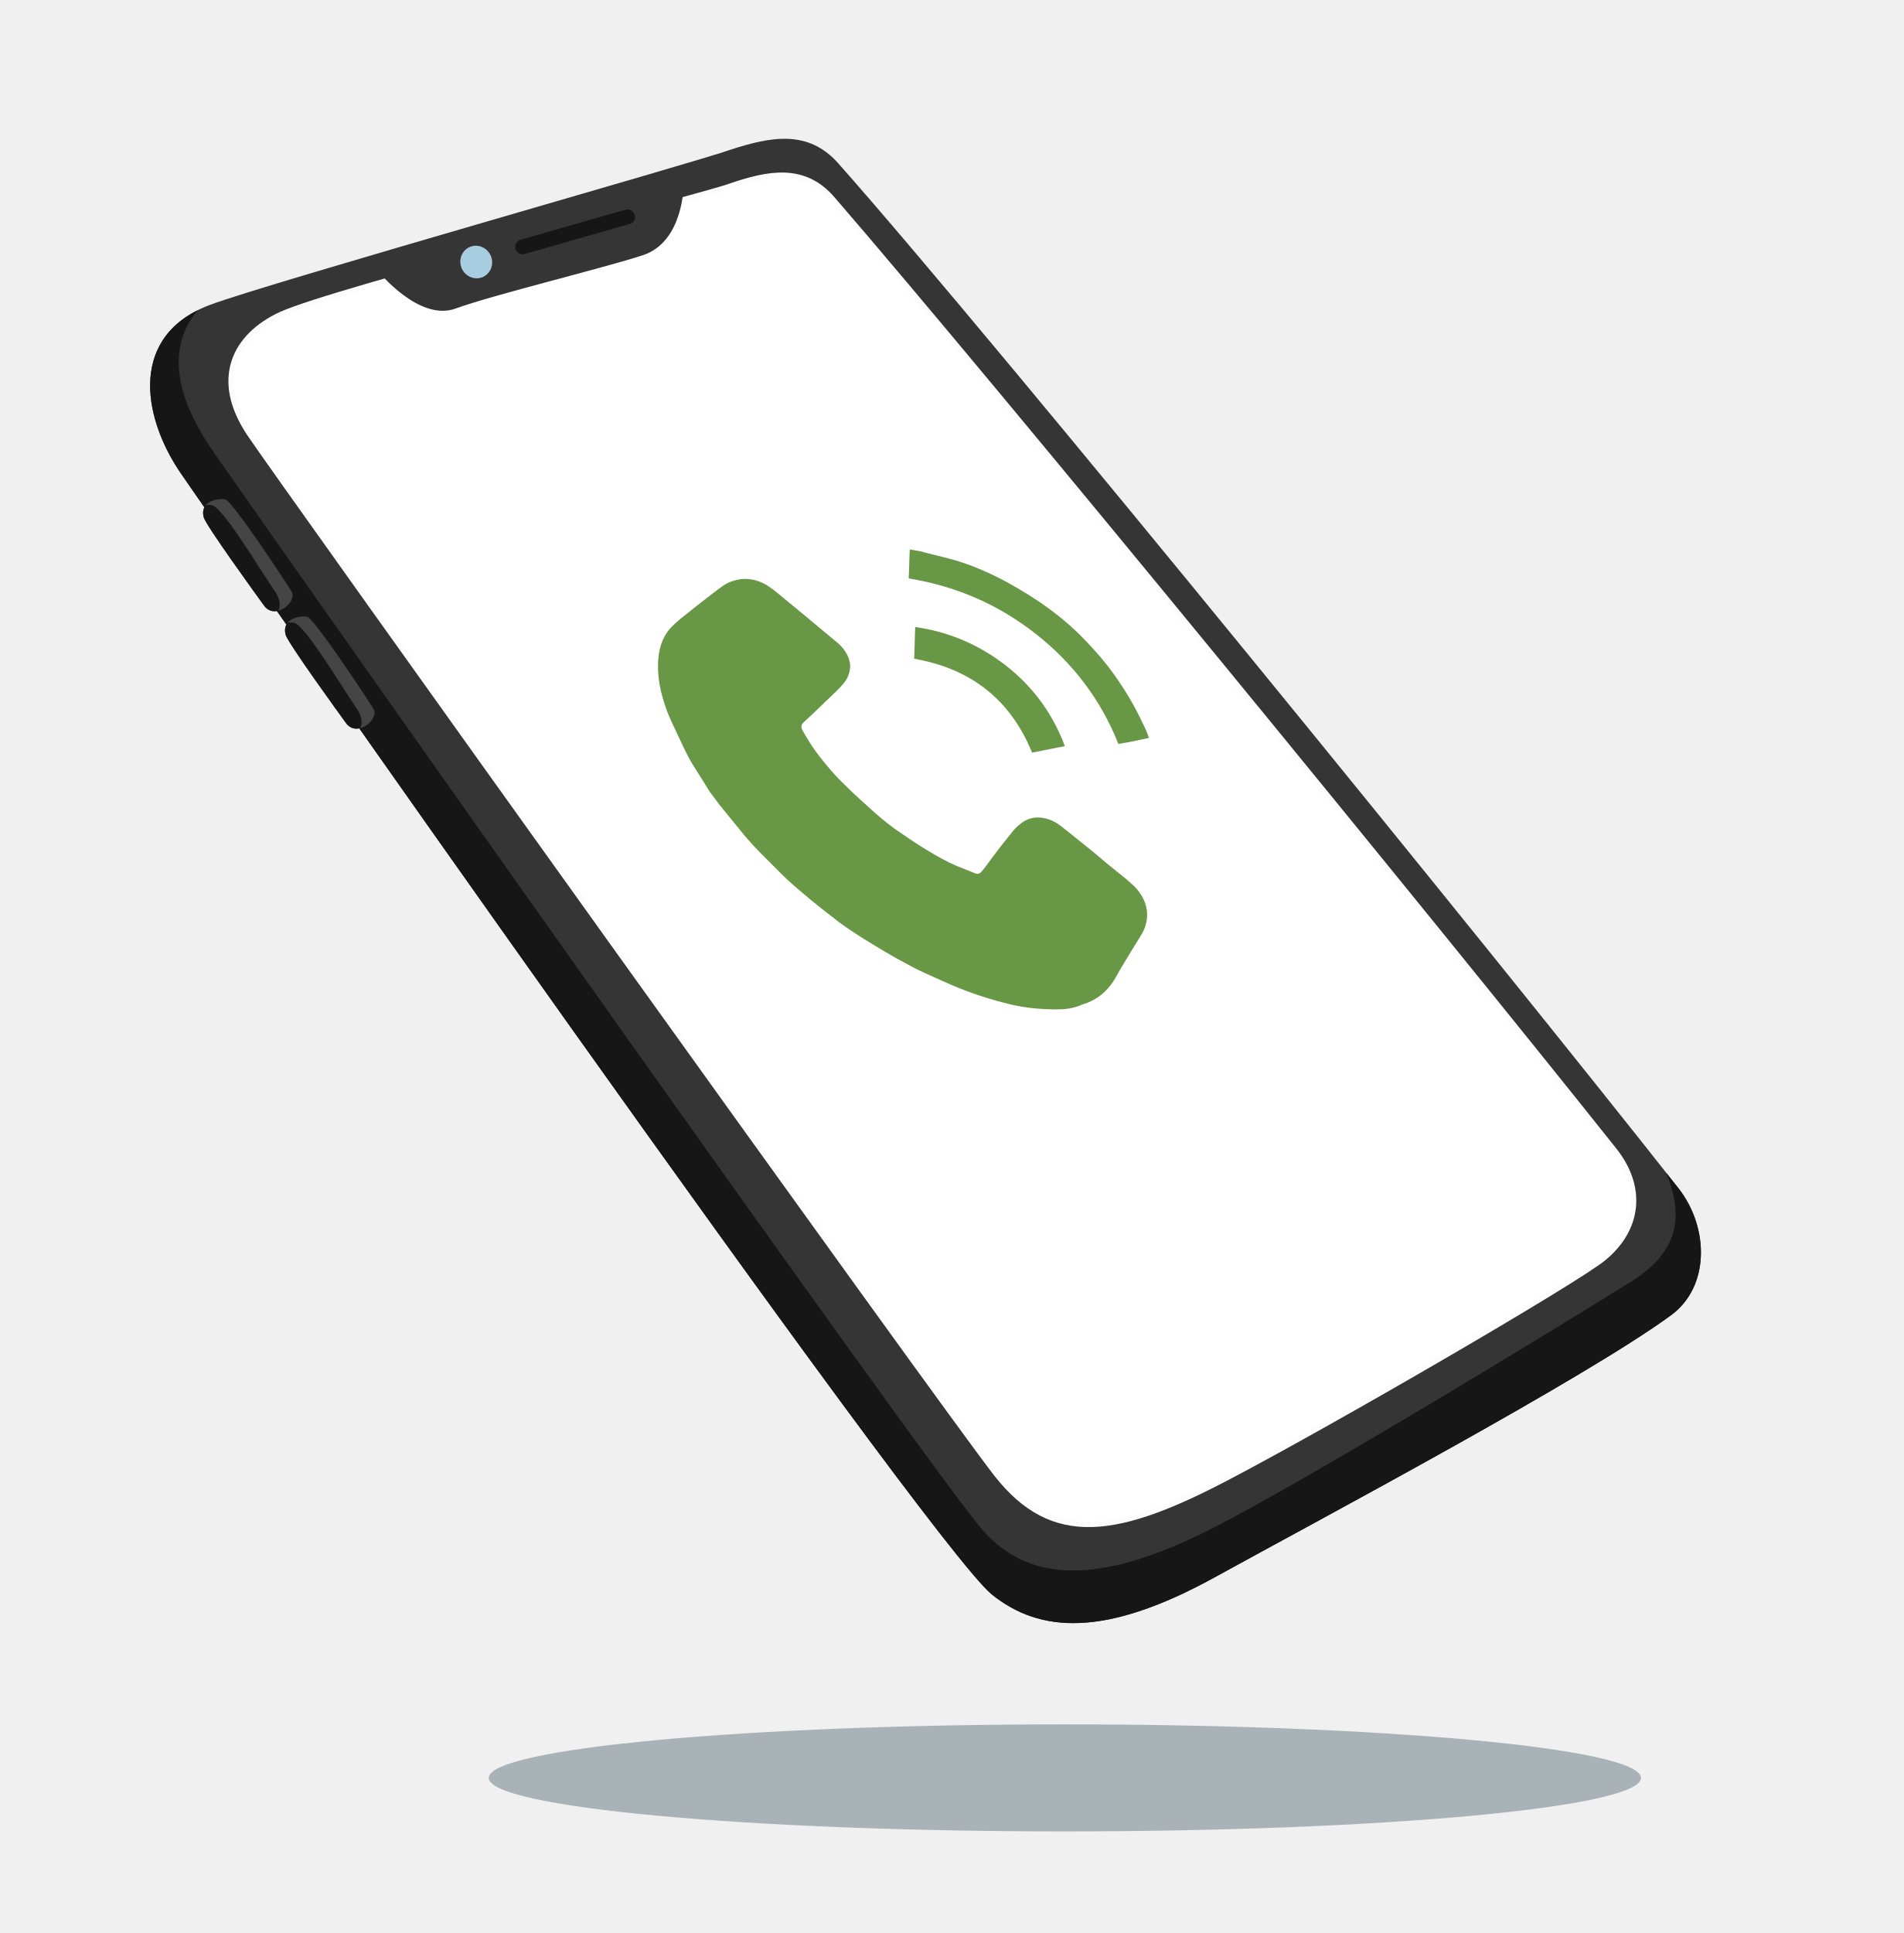
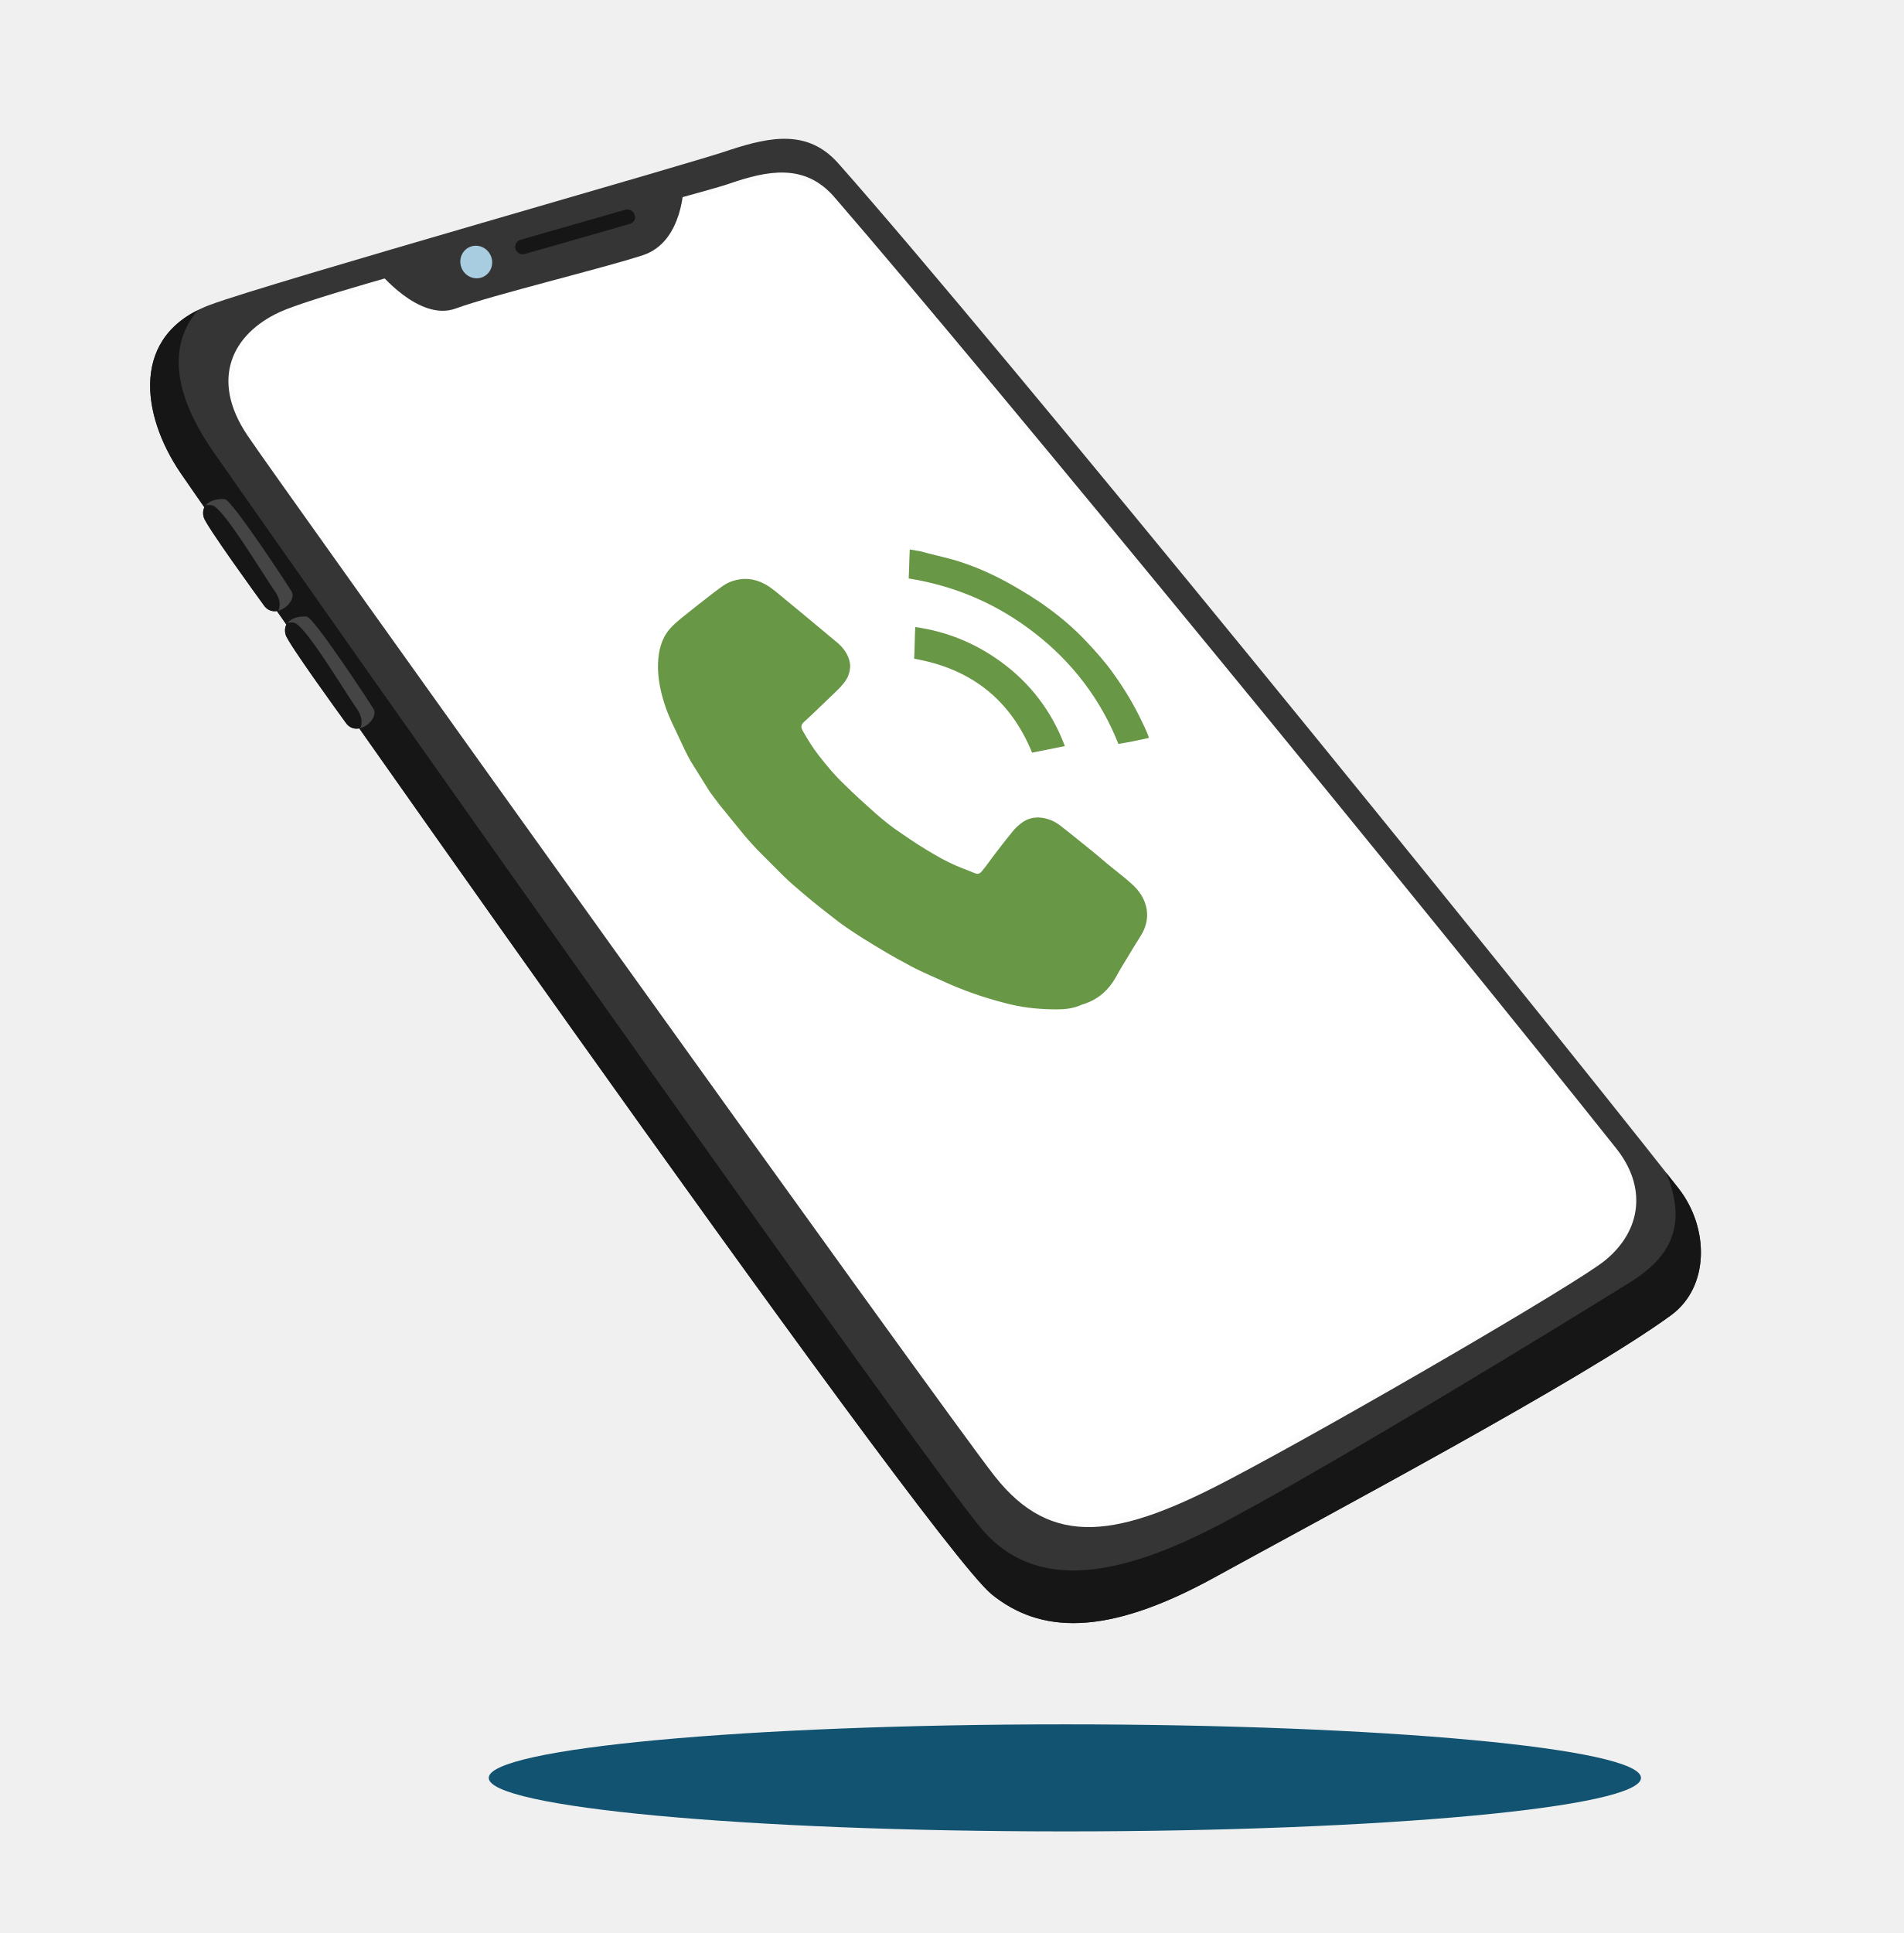
<svg xmlns="http://www.w3.org/2000/svg" xmlns:xlink="http://www.w3.org/1999/xlink" width="348.6" height="353.9">
  <style type="text/css">.st0{fill:#C4D0D2;stroke:#000000;stroke-miterlimit:10;}
	.st1{clip-path:url(#XMLID_3_);fill:#161616;}
	.st2{fill:#353535;}
	.st3{fill:#A8CDE1;}
	.st4{fill:#161616;}
	.st5{clip-path:url(#XMLID_5_);fill:#161616;}
	.st6{clip-path:url(#XMLID_6_);fill:#161616;}
	.st7{fill:#689746;}
- 	.st8{fill:#A9B3B7;}</style>
+ 	.st8{fill:#125371;}</style>
  <g>
    <rect fill="none" id="canvas_background" height="355.9" width="350.6" y="-1" x="-1" />
  </g>
  <g>
    <g id="Layer_1">
      <g id="XMLID_507_">
        <g id="XMLID_523_">
          <defs transform="translate(-25,-48) translate(-405,-194) ">
            <path d="m468.5,297.8c-14.8,5.5 -12.6,20.2 -5.5,30.7c5,7.4 136.5,195.5 148.6,205.4c8.8,7.1 20.8,7.9 40.8,-3.1s67.6,-36.3 83.6,-48c7.1,-5.2 7,-16 1.4,-23.2c-32.1,-40.8 -125,-155.1 -153.9,-187.7c-5.5,-6.2 -12.3,-4.9 -19.7,-2.5c-5.7,2.1 -84.6,24.4 -95.3,28.4z" id="XMLID_502_" />
          </defs>
          <use x="-430" y="-242" id="svg_1" fill="#353535" xlink:href="#XMLID_502_" />
          <clipPath transform="translate(-25,-48) translate(-405,-194) " id="XMLID_3_">
            <use id="svg_2" xlink:href="#XMLID_502_" />
          </clipPath>
          <path d="m47.7,49.9c0,0 -27,6.5 -8.5,33c18.4,26.4 131.6,186.9 140.8,197.3c9.2,10.5 23.4,9.2 42.4,-0.6c19.1,-9.8 66.8,-39 76.2,-44.9c14.8,-9.2 6.8,-20.9 -1.8,-35c15.4,14.1 24.6,32 24.6,32l-17.2,35.7l-129.8,38.6l-166.6,-239.1l39.9,-17z" class="st1" id="XMLID_525_" />
        </g>
        <g id="XMLID_521_">
          <defs transform="translate(-25,-48) translate(-405,-194) ">
            <path d="m481.4,299.6c-8.4,3.9 -12.4,11.8 -5.7,21.8c4.7,7.1 127.6,178.8 136.8,190.5c10.3,13.1 22.1,11.3 43,0.2c19.2,-10.1 63.3,-35.7 68.2,-39.8c6.4,-5.3 7.3,-12.9 1.9,-19.7c-33.1,-41.6 -113.8,-140.2 -143.2,-174.2c-5.2,-6 -11.7,-4.7 -18.7,-2.3c-5.4,2 -72.5,19 -82.3,23.5z" id="XMLID_501_" />
          </defs>
          <use x="-430" y="-242" id="svg_3" fill="#FFFFFF" xlink:href="#XMLID_501_" />
          <clipPath transform="translate(-25,-48) translate(-405,-194) " id="XMLID_4_">
            <use id="svg_4" xlink:href="#XMLID_501_" />
          </clipPath>
          <use x="-430" y="-242" id="svg_5" fill="none" stroke="#FCFCFC" stroke-miterlimit="10" xlink:href="#XMLID_501_" />
        </g>
        <path d="m69.3,49.7c0,0 7.4,9.2 14.1,6.8c6.8,-2.5 27.1,-7.4 34.4,-9.8c7.4,-2.5 7.4,-12.9 7.4,-12.9l-55.9,15.9z" class="st2" id="XMLID_520_" />
        <ellipse ry="3" rx="2.9" cy="-110.242" cx="228.651" class="st3" transform="matrix(0.9075,-0.4201,0.4201,0.9075,-73.9785,244.0726) " id="XMLID_519_" />
        <path d="m115.3,41l-19.2,5.5c-0.7,0.2 -1.5,-0.2 -1.7,-0.9l0,0c-0.2,-0.7 0.2,-1.5 0.9,-1.7l19.2,-5.5c0.7,-0.2 1.5,0.2 1.7,0.9l0,0c0.3,0.7 -0.1,1.5 -0.9,1.7z" class="st4" id="XMLID_517_" />
        <g id="XMLID_509_">
          <defs transform="translate(-25,-48) translate(-405,-194) ">
            <path d="m471.2,333.4c1.3,0.2 11.5,15.7 12.2,16.9c1.1,1.9 -3.1,5.4 -5.1,2.5c-1.3,-1.8 -10.6,-14.6 -11,-16.1c-0.7,-2.7 2.1,-3.5 3.9,-3.3z" id="XMLID_292_" />
          </defs>
          <use x="-430" y="-242" id="svg_6" fill="#454545" xlink:href="#XMLID_292_" />
          <clipPath transform="translate(-25,-48) translate(-405,-194) " id="XMLID_5_">
            <use id="svg_7" xlink:href="#XMLID_292_" />
          </clipPath>
          <path d="m35.5,93.6l0.8,3.6l13.1,16.2c0,0 3.4,-1.6 0.9,-5.2s-9.5,-15.4 -11.5,-15.7c-1.9,-0.3 -3.3,1.1 -3.3,1.1z" class="st5" id="XMLID_513_" />
        </g>
        <g id="XMLID_504_">
          <defs transform="translate(-25,-48) translate(-405,-194) ">
            <path d="m486.2,354.9c1.3,0.2 11.5,15.7 12.2,16.9c1.1,1.9 -3.1,5.4 -5.1,2.5c-1.3,-1.8 -10.6,-14.6 -11,-16.1c-0.7,-2.7 2.1,-3.5 3.9,-3.3z" id="XMLID_503_" />
          </defs>
          <use x="-430" y="-242" id="svg_8" fill="#454545" xlink:href="#XMLID_503_" />
          <clipPath transform="translate(-25,-48) translate(-405,-194) " id="XMLID_6_">
            <use id="svg_9" xlink:href="#XMLID_503_" />
          </clipPath>
          <path d="m50.5,115.1l0.8,3.6l13.1,16.2c0,0 3.4,-1.6 0.9,-5.2s-9.5,-15.4 -11.5,-15.7c-1.9,-0.3 -3.3,1.1 -3.3,1.1z" class="st6" id="XMLID_508_" />
        </g>
        <g id="XMLID_271_">
          <path d="m210.4,135.1c-1.8,0.4 -3.7,0.8 -5.6,1.1c-3.2,-8.1 -8.4,-14.9 -15.2,-20.2c-6.9,-5.4 -14.6,-8.7 -23.2,-10.1c0.1,-1.8 0.1,-3.5 0.2,-5.3c0.6,0.1 1.2,0.2 1.8,0.3c2.2,0.6 4.5,1.1 6.6,1.7c3.3,1 6.5,2.4 9.6,4.1c2.5,1.4 5,2.9 7.3,4.6c2.5,1.8 4.8,3.8 6.9,6c1.8,1.9 3.5,3.8 5,5.9c2.1,2.9 3.9,5.9 5.4,9.1c0.5,1 0.9,1.9 1.2,2.8c0,0 0,0 0,0z" class="st7" id="XMLID_541_" />
          <path d="m193.5,184.8c-3.6,0 -6.7,-0.4 -9.6,-1.2c-3.9,-1 -7.6,-2.3 -11.3,-4c-2.2,-1 -4.4,-1.9 -6.5,-3.1c-2.7,-1.4 -5.3,-3 -7.9,-4.6c-1.6,-1 -3.1,-2 -4.6,-3.1c-2.2,-1.7 -4.4,-3.4 -6.5,-5.2c-1.3,-1.1 -2.6,-2.2 -3.8,-3.4c-1.3,-1.3 -2.6,-2.6 -3.9,-3.9c-1.1,-1.1 -2.2,-2.3 -3.2,-3.5c-1.5,-1.8 -2.9,-3.6 -4.4,-5.4c-0.6,-0.8 -1.2,-1.6 -1.8,-2.4c-1,-1.6 -2,-3.2 -3,-4.8c-0.6,-0.9 -1.1,-1.9 -1.6,-2.9c-0.8,-1.7 -1.6,-3.4 -2.4,-5.1c-0.4,-0.9 -0.8,-1.8 -1.1,-2.7c-0.9,-2.6 -1.5,-5.3 -1.4,-8.1c0.1,-2.3 0.6,-4.4 2.1,-6.2c0.6,-0.7 1.3,-1.3 2,-1.9c2,-1.6 4,-3.2 6.1,-4.8c1.1,-0.8 2.1,-1.7 3.4,-2.1c2,-0.7 4,-0.5 5.9,0.5c1.3,0.7 2.4,1.7 3.5,2.6c1.3,1.1 2.7,2.2 4,3.3c2,1.7 4,3.3 6,5c1,0.9 1.8,2 2.1,3.4c0.2,0.9 0,1.8 -0.3,2.6c-0.5,1.1 -1.3,1.9 -2.1,2.7c-1.6,1.5 -3.2,3.1 -4.8,4.6c-0.4,0.4 -0.8,0.7 -1.2,1.1c-0.5,0.5 -0.6,0.9 -0.2,1.6c0.9,1.6 1.9,3.2 3,4.6c1.4,1.8 2.9,3.6 4.6,5.2c1.8,1.8 3.7,3.5 5.6,5.2c1.6,1.4 3.2,2.7 4.9,3.8c2,1.4 4,2.7 6.1,3.9c1.7,1 3.5,1.9 5.4,2.6c0.7,0.3 1.3,0.5 2,0.8c0.5,0.2 0.9,0 1.2,-0.4c0.7,-0.8 1.3,-1.7 1.9,-2.5c1.1,-1.4 2.1,-2.8 3.2,-4.1c0.6,-0.8 1.2,-1.5 2,-2.1c1.6,-1.3 3.5,-1.4 5.4,-0.7c1.4,0.5 2.5,1.6 3.7,2.5c1.2,1 2.4,1.9 3.6,2.9c1.4,1.1 2.7,2.3 4.1,3.4c1.1,0.9 2.3,1.8 3.4,2.8c1.5,1.3 2.6,2.9 2.9,4.9c0.2,1.5 -0.1,2.9 -0.8,4.2c-0.8,1.4 -1.7,2.7 -2.5,4.1c-0.8,1.3 -1.6,2.6 -2.3,3.9c-1.4,2.5 -3.4,4.3 -6.2,5.1c-1.7,0.8 -3.4,0.9 -4.7,0.9z" class="st7" id="XMLID_540_" />
          <path d="m195,136.6c-2,0.4 -4,0.8 -6,1.2c-4,-9.8 -11.3,-15.4 -21.6,-17.2c0.1,-1.9 0.1,-3.8 0.2,-5.8c5.7,0.8 10.9,2.9 15.6,6.3c5.4,3.9 9.4,9.1 11.8,15.5z" class="st7" id="XMLID_539_" />
        </g>
      </g>
      <ellipse ry="9.8" rx="105.5" cy="325.5" cx="195" class="st8" id="XMLID_815_" />
    </g>
  </g>
</svg>
